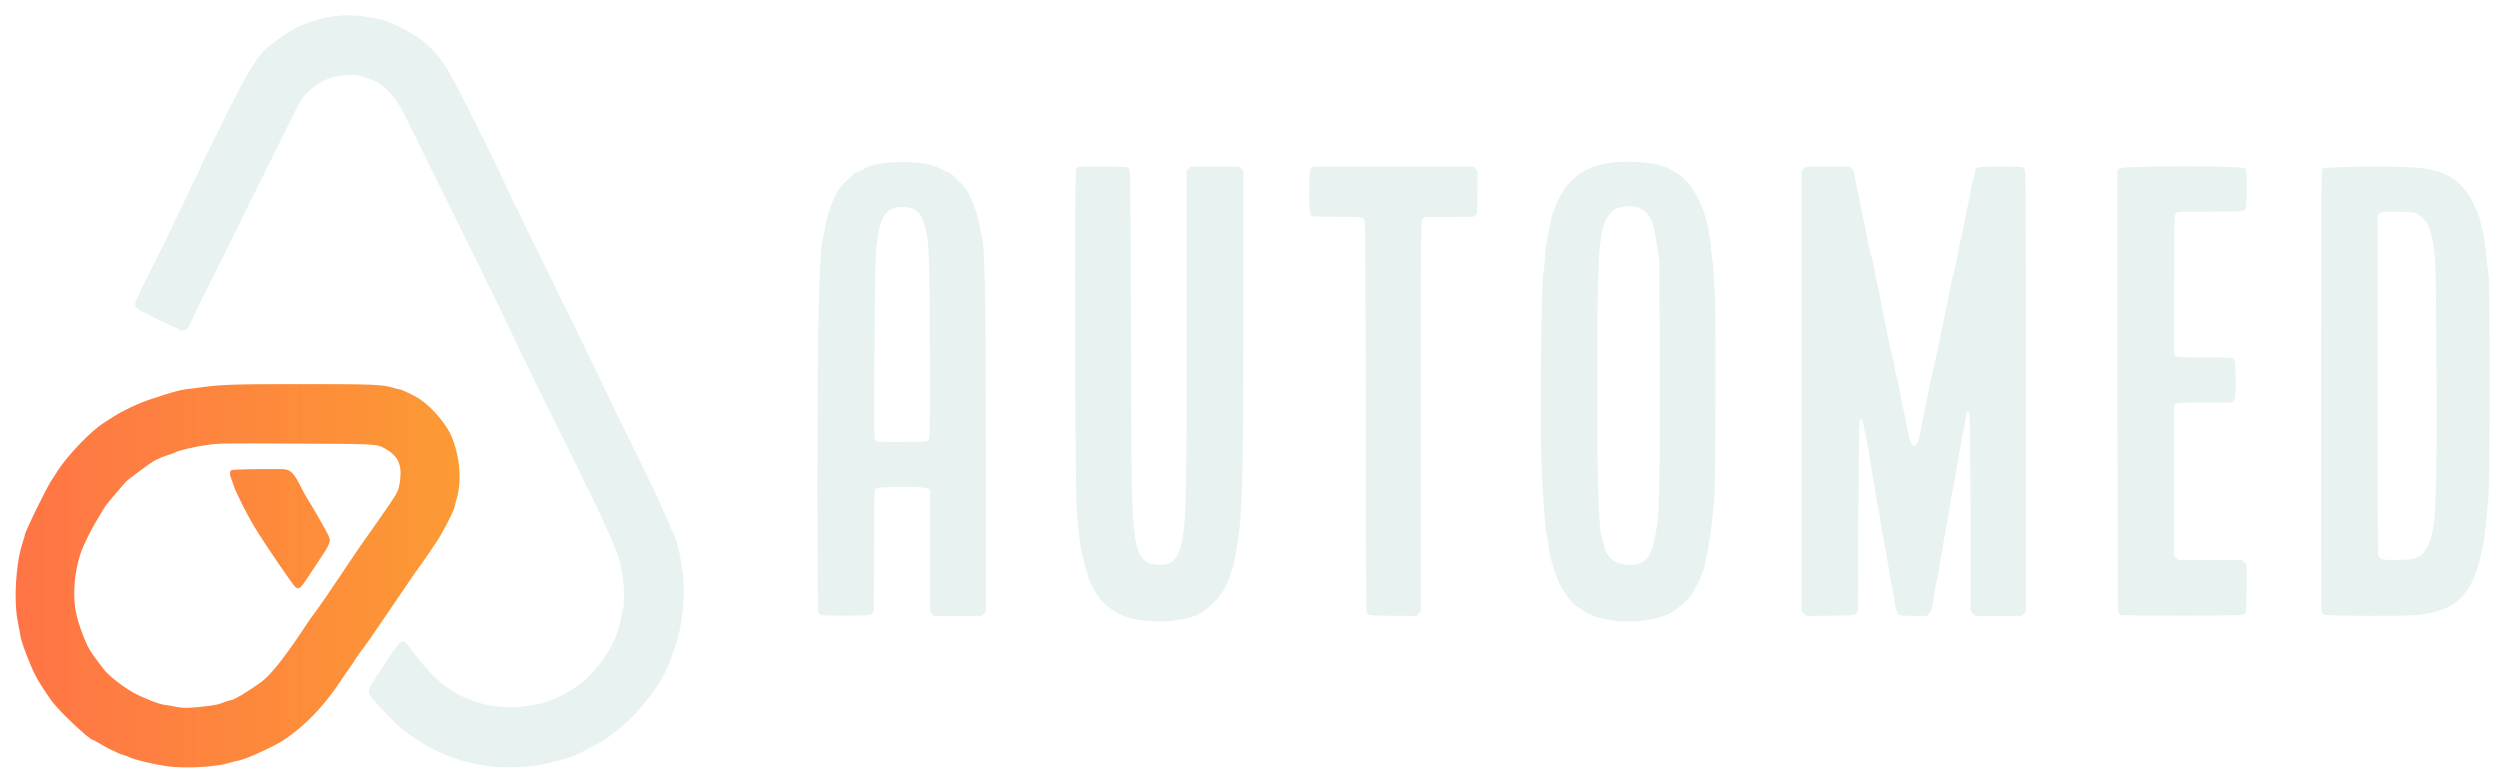
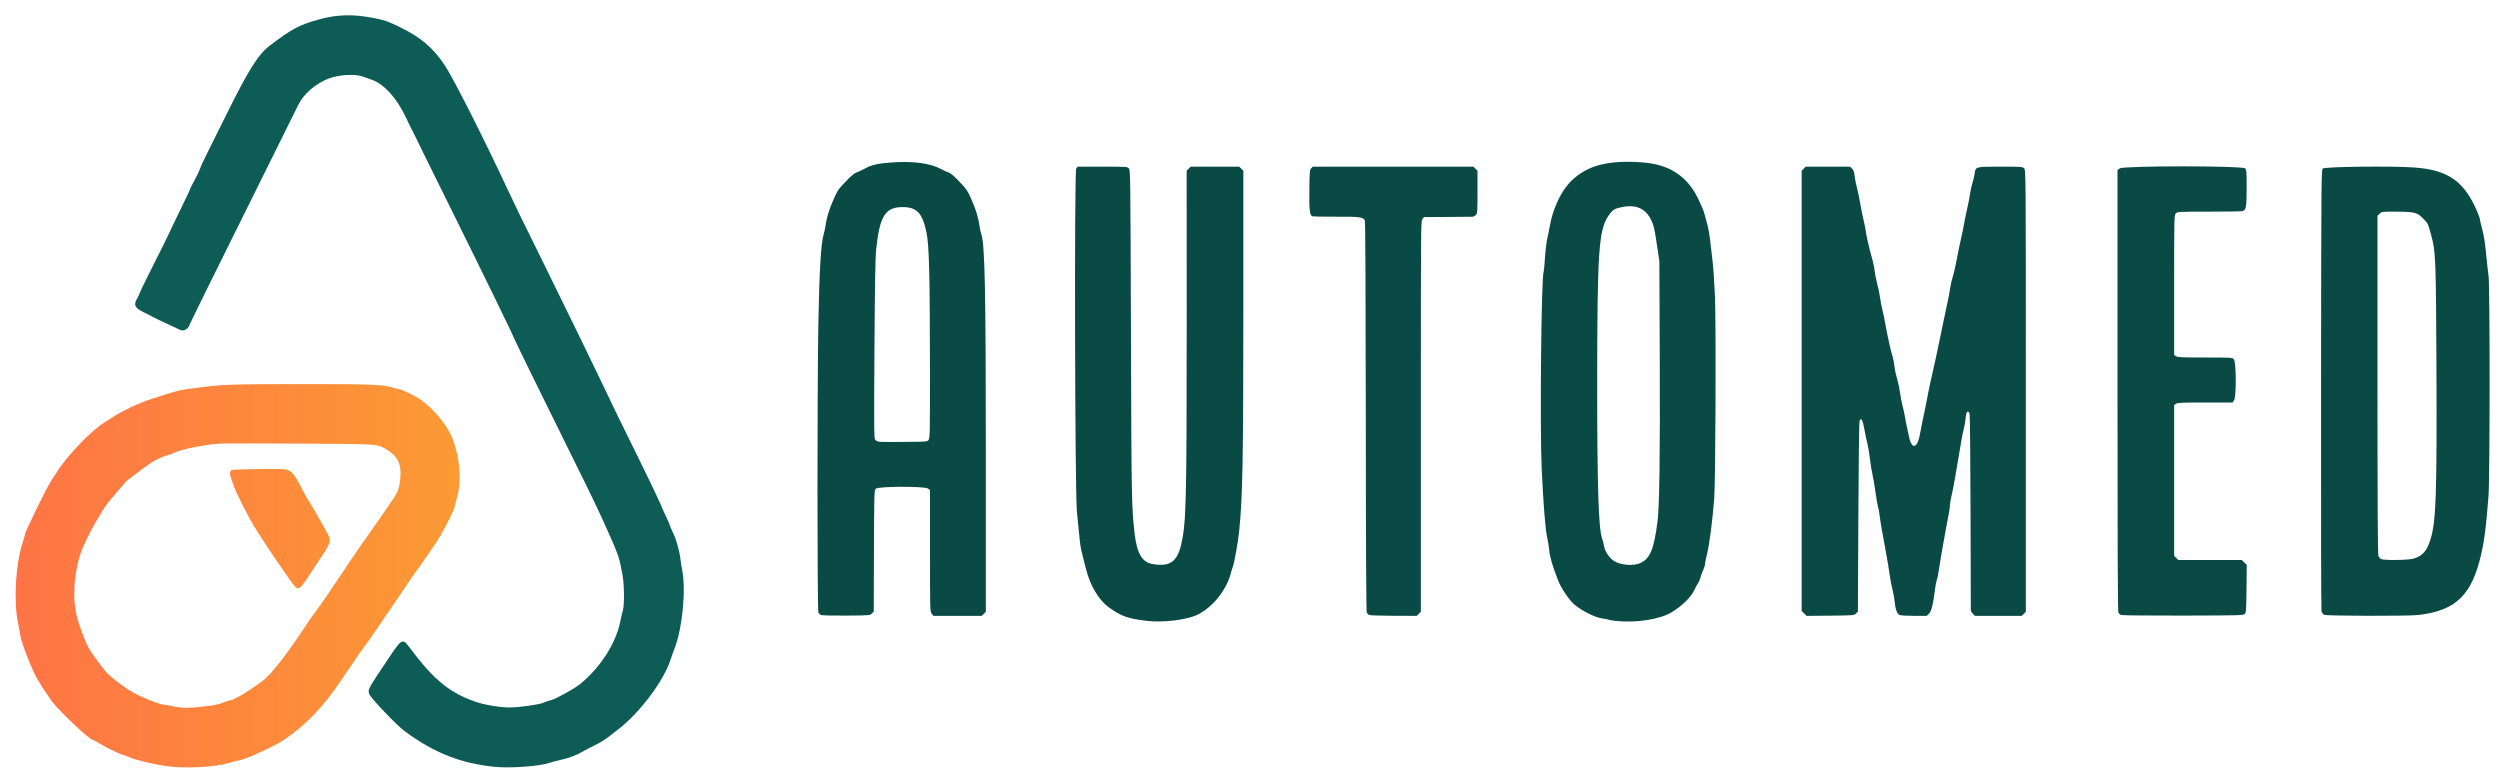
<svg xmlns="http://www.w3.org/2000/svg" viewBox="156 184 500 156" width="500" height="156">
  <defs>
    <linearGradient id="og" gradientUnits="userSpaceOnUse" x1="159" y1="0" x2="292" y2="0">
      <stop offset="0" stop-color="#FF7446" />
      <stop offset="1" stop-color="#FAAD2B" />
    </linearGradient>
  </defs>
-   <path d="M255.08 337.38 C248.21 336.71 242.88 334.61 236.95 330.25 C235.28 329.02 230.11 323.58 229.84 322.77 C229.55 321.88 229.48 321.99 233.93 315.34 C236.31 311.79 236.54 311.67 237.80 313.35 C242.71 319.93 245.81 322.50 251.07 324.34 C252.83 324.96 256.03 325.50 257.92 325.49 C259.79 325.49 263.77 324.93 264.67 324.55 C265.08 324.37 265.78 324.13 266.23 324.02 C267.23 323.77 270.90 321.73 272.06 320.78 C276.11 317.47 279.22 312.60 280.07 308.25 C280.21 307.52 280.45 306.50 280.59 306.00 C280.92 304.85 280.84 300.50 280.46 298.75 C280.32 298.11 280.12 297.13 280.02 296.58 C279.82 295.49 279.17 293.80 277.83 290.83 C277.35 289.78 276.64 288.20 276.25 287.33 C275.33 285.28 272.41 279.28 267.71 269.83 C265.64 265.66 263.29 260.90 262.49 259.25 C261.69 257.60 260.53 255.24 259.93 254.00 C259.32 252.76 258.83 251.70 258.83 251.65 C258.83 251.49 251.74 236.94 247.13 227.67 C244.83 223.04 242.24 217.79 241.36 216.00 C239.07 211.30 238.37 209.90 238.18 209.55 C238.08 209.39 237.66 208.50 237.23 207.59 C235.44 203.73 232.87 200.85 230.43 199.98 C229.87 199.79 229.00 199.48 228.50 199.29 C226.96 198.74 223.74 198.94 221.70 199.72 C219.22 200.66 216.73 202.79 215.72 204.85 C215.43 205.44 211.83 212.70 207.71 221.00 C198.40 239.73 194.12 248.42 193.83 249.15 C193.57 249.82 192.73 250.25 192.13 250.02 C191.92 249.94 190.96 249.49 190.00 249.04 C189.04 248.58 187.99 248.09 187.67 247.94 C187.35 247.80 186.90 247.57 186.67 247.44 C186.44 247.30 185.66 246.90 184.94 246.56 C182.97 245.60 182.66 245.04 183.40 243.76 C183.61 243.39 183.85 242.90 183.92 242.67 C183.98 242.44 184.79 240.75 185.71 238.92 C186.63 237.08 187.97 234.41 188.69 232.97 C189.41 231.53 190.00 230.31 190.00 230.27 C190.00 230.22 190.90 228.34 192.00 226.10 C193.10 223.85 194.00 221.96 194.00 221.88 C194.00 221.81 194.12 221.53 194.27 221.25 C195.21 219.53 195.83 218.26 196.01 217.72 C196.12 217.37 196.57 216.38 197.01 215.50 C197.45 214.63 199.31 210.88 201.15 207.17 C205.70 197.97 207.64 194.88 209.97 193.11 C214.39 189.76 215.85 188.98 219.75 187.90 C223.50 186.86 226.68 186.79 230.97 187.65 C232.97 188.06 233.55 188.26 235.71 189.29 C240.11 191.41 242.59 193.50 245.01 197.14 C246.68 199.66 252.58 211.32 257.58 222.00 C259.19 225.44 259.47 226.02 264.68 236.58 C270.48 248.36 274.01 255.61 276.50 260.83 C278.57 265.20 279.67 267.46 283.92 276.08 C285.91 280.12 287.74 283.94 288.00 284.59 C288.26 285.23 288.81 286.48 289.23 287.36 C289.66 288.23 290.00 289.04 290.00 289.15 C290.00 289.25 290.26 289.86 290.58 290.50 C291.22 291.76 291.90 294.17 292.08 295.75 C292.14 296.30 292.30 297.33 292.44 298.03 C293.22 302.06 292.48 309.65 290.92 313.67 C290.62 314.45 290.28 315.38 290.17 315.75 C288.89 319.97 284.06 326.46 279.69 329.84 C278.92 330.43 277.87 331.24 277.35 331.64 C276.84 332.03 275.78 332.66 275.00 333.03 C274.22 333.40 273.17 333.95 272.66 334.25 C271.45 334.99 269.74 335.63 268.00 336.01 C267.22 336.18 266.25 336.44 265.83 336.59 C264.07 337.23 258.10 337.67 255.08 337.38 Z" fill="#E8F2F0" fill-rule="evenodd" />
+   <path d="M255.08 337.38 C248.21 336.71 242.88 334.61 236.95 330.25 C235.28 329.02 230.11 323.58 229.84 322.77 C229.55 321.88 229.48 321.99 233.93 315.34 C236.31 311.79 236.54 311.67 237.80 313.35 C242.71 319.93 245.81 322.50 251.07 324.34 C252.83 324.96 256.03 325.50 257.92 325.49 C259.79 325.49 263.77 324.93 264.67 324.55 C265.08 324.37 265.78 324.13 266.23 324.02 C267.23 323.77 270.90 321.73 272.06 320.78 C276.11 317.47 279.22 312.60 280.07 308.25 C280.21 307.52 280.45 306.50 280.59 306.00 C280.92 304.85 280.84 300.50 280.46 298.75 C280.32 298.11 280.12 297.13 280.02 296.58 C279.82 295.49 279.17 293.80 277.83 290.83 C277.35 289.78 276.64 288.20 276.25 287.33 C275.33 285.28 272.41 279.28 267.71 269.83 C265.64 265.66 263.29 260.90 262.49 259.25 C261.69 257.60 260.53 255.24 259.93 254.00 C259.32 252.76 258.83 251.70 258.83 251.65 C258.83 251.49 251.74 236.94 247.13 227.67 C244.83 223.04 242.24 217.79 241.36 216.00 C239.07 211.30 238.37 209.90 238.18 209.55 C238.08 209.39 237.66 208.50 237.23 207.59 C235.44 203.73 232.87 200.85 230.43 199.98 C229.87 199.79 229.00 199.48 228.50 199.29 C226.96 198.74 223.74 198.94 221.70 199.72 C219.22 200.66 216.73 202.79 215.72 204.85 C215.43 205.44 211.83 212.70 207.71 221.00 C198.40 239.73 194.12 248.42 193.83 249.15 C193.57 249.82 192.73 250.25 192.13 250.02 C191.92 249.94 190.96 249.49 190.00 249.04 C189.04 248.58 187.99 248.09 187.67 247.94 C187.35 247.80 186.90 247.57 186.67 247.44 C186.44 247.30 185.66 246.90 184.94 246.56 C182.97 245.60 182.66 245.04 183.40 243.76 C183.61 243.39 183.85 242.90 183.92 242.67 C183.98 242.44 184.79 240.75 185.71 238.92 C186.63 237.08 187.97 234.41 188.69 232.97 C189.41 231.53 190.00 230.31 190.00 230.27 C190.00 230.22 190.90 228.34 192.00 226.10 C193.10 223.85 194.00 221.96 194.00 221.88 C194.00 221.81 194.12 221.53 194.27 221.25 C195.21 219.53 195.83 218.26 196.01 217.72 C196.12 217.37 196.57 216.38 197.01 215.50 C197.45 214.63 199.31 210.88 201.15 207.17 C205.70 197.97 207.64 194.88 209.97 193.11 C214.39 189.76 215.85 188.98 219.75 187.90 C223.50 186.86 226.68 186.79 230.97 187.65 C232.97 188.06 233.55 188.26 235.71 189.29 C240.11 191.41 242.59 193.50 245.01 197.14 C246.68 199.66 252.58 211.32 257.58 222.00 C259.19 225.44 259.47 226.02 264.68 236.58 C270.48 248.36 274.01 255.61 276.50 260.83 C278.57 265.20 279.67 267.46 283.92 276.08 C285.91 280.12 287.74 283.94 288.00 284.59 C288.26 285.23 288.81 286.48 289.23 287.36 C289.66 288.23 290.00 289.04 290.00 289.15 C290.00 289.25 290.26 289.86 290.58 290.50 C291.22 291.76 291.90 294.17 292.08 295.75 C292.14 296.30 292.30 297.33 292.44 298.03 C293.22 302.06 292.48 309.65 290.92 313.67 C290.62 314.45 290.28 315.38 290.17 315.75 C288.89 319.97 284.06 326.46 279.69 329.84 C278.92 330.43 277.87 331.24 277.35 331.64 C276.84 332.03 275.78 332.66 275.00 333.03 C274.22 333.40 273.17 333.95 272.66 334.25 C271.45 334.99 269.74 335.63 268.00 336.01 C267.22 336.18 266.25 336.44 265.83 336.59 C264.07 337.23 258.10 337.67 255.08 337.38 Z" fill="#0D5C56" fill-rule="evenodd" />
  <path d="M189.33 337.24 C186.79 336.88 182.82 335.93 181.90 335.45 C181.64 335.31 181.08 335.11 180.67 335.00 C180.25 334.90 179.69 334.68 179.42 334.52 C179.14 334.36 178.62 334.11 178.25 333.97 C177.88 333.82 176.95 333.32 176.18 332.85 C175.41 332.38 174.71 332.00 174.63 332.00 C173.91 332.00 167.59 326.02 166.22 324.05 C163.87 320.66 163.04 319.24 162.15 317.08 C160.94 314.13 160.19 312.00 160.08 311.20 C160.02 310.77 159.79 309.46 159.55 308.29 C158.71 304.02 159.15 296.71 160.51 292.58 C160.78 291.76 161.00 291.00 161.00 290.89 C161.00 290.35 165.21 281.73 166.30 280.06 C166.65 279.52 167.22 278.64 167.57 278.10 C169.56 275.01 174.31 270.09 176.75 268.58 C177.03 268.42 177.85 267.88 178.59 267.40 C180.43 266.19 183.68 264.65 186.08 263.86 C190.49 262.40 191.81 262.03 193.25 261.85 C194.07 261.75 195.28 261.59 195.92 261.50 C200.37 260.89 202.54 260.82 217.00 260.82 C229.97 260.81 232.62 260.92 234.47 261.50 C235.05 261.68 235.64 261.83 235.78 261.83 C236.22 261.83 238.87 263.10 239.96 263.82 C242.43 265.46 245.36 268.93 246.35 271.36 C248.01 275.49 248.39 280.22 247.34 283.73 C247.17 284.29 246.99 285.01 246.93 285.33 C246.75 286.30 244.29 291.02 243.06 292.75 C242.61 293.39 241.82 294.55 241.30 295.33 C240.79 296.11 240.04 297.17 239.64 297.69 C239.24 298.21 238.63 299.08 238.29 299.61 C237.94 300.15 236.80 301.82 235.76 303.33 C234.71 304.85 232.83 307.60 231.59 309.45 C230.34 311.31 228.94 313.29 228.48 313.87 C228.01 314.45 227.41 315.29 227.14 315.75 C226.87 316.21 226.34 317.00 225.97 317.50 C225.60 318.00 224.81 319.17 224.21 320.08 C220.85 325.19 216.92 329.27 212.67 332.06 C210.76 333.31 205.08 335.89 203.83 336.08 C203.42 336.14 202.52 336.37 201.83 336.58 C199.19 337.42 192.96 337.75 189.33 337.24 Z M197.42 325.22 C198.91 325.04 199.87 324.84 200.50 324.56 C201.00 324.33 201.74 324.10 202.14 324.05 C202.88 323.95 205.95 322.10 208.33 320.33 C210.31 318.85 213.28 315.04 217.75 308.22 C218.03 307.80 218.60 307.00 219.03 306.44 C219.86 305.35 222.59 301.39 223.83 299.49 C225.42 297.06 228.60 292.39 229.79 290.77 C230.27 290.12 231.08 288.96 231.59 288.21 C232.10 287.45 233.09 286.03 233.78 285.04 C235.55 282.52 235.77 282.01 236.02 280.02 C236.41 276.89 235.58 275.15 233.00 273.71 C231.35 272.79 231.47 272.79 215.05 272.72 C200.22 272.65 199.80 272.65 197.39 273.00 C194.62 273.40 191.92 274.03 191.02 274.49 C190.69 274.66 190.08 274.88 189.67 274.99 C189.00 275.16 187.69 275.71 186.75 276.21 C186.11 276.55 181.41 280.04 181.12 280.39 C180.57 281.05 178.76 283.18 177.92 284.15 C177.46 284.68 176.82 285.58 176.50 286.15 C176.18 286.71 175.52 287.83 175.03 288.62 C174.27 289.85 172.83 292.78 172.31 294.14 C171.56 296.11 170.96 299.20 170.88 301.51 C170.74 305.11 171.12 307.16 172.62 311.08 C173.57 313.57 174.05 314.35 176.81 317.92 C177.94 319.38 181.47 322.03 183.58 323.00 C186.19 324.19 187.80 324.80 188.67 324.92 C189.17 324.98 190.26 325.17 191.08 325.34 C192.74 325.67 193.85 325.65 197.42 325.22 Z M215.13 301.46 C214.57 301.03 208.97 292.81 206.76 289.17 C205.53 287.15 203.11 282.33 202.78 281.24 C202.64 280.79 202.41 280.14 202.27 279.80 C201.91 278.97 201.92 278.22 202.29 278.02 C202.55 277.88 208.36 277.76 212.28 277.82 C214.16 277.84 214.71 278.40 216.59 282.17 C216.84 282.67 217.31 283.50 217.64 284.00 C217.96 284.50 218.50 285.40 218.84 286.00 C219.17 286.60 219.74 287.57 220.09 288.17 C220.44 288.76 221.02 289.81 221.38 290.50 C222.35 292.37 222.40 292.21 219.17 297.05 C218.49 298.08 217.57 299.46 217.13 300.12 C216.14 301.61 215.70 301.90 215.13 301.46 Z" fill="url(#og)" fill-rule="evenodd" />
-   <path d="M385.25 281.66 C381.50 281.19 380.34 280.78 377.88 279.05 C375.75 277.56 373.99 274.60 373.14 271.08 C372.96 270.35 372.67 269.19 372.49 268.50 C372.11 267.00 372.05 266.62 371.82 264.25 C371.72 263.24 371.53 261.25 371.38 259.83 C370.98 255.83 370.85 191.83 371.24 191.24 L371.51 190.83 L376.48 190.83 C381.32 190.83 381.46 190.84 381.77 191.18 C382.08 191.53 382.09 192.39 382.19 224.39 C382.29 257.07 382.32 258.85 382.90 264.03 C383.36 268.15 384.39 269.95 386.51 270.31 C389.92 270.90 391.43 269.88 392.23 266.43 C393.24 262.12 393.34 258.04 393.34 221.95 L393.33 191.65 L393.74 191.24 L394.15 190.83 L399.00 190.83 L403.85 190.83 L404.26 191.24 L404.67 191.65 L404.67 219.53 C404.66 249.57 404.53 256.82 403.84 263.67 C403.62 265.81 402.90 269.93 402.60 270.75 C402.46 271.12 402.27 271.73 402.17 272.12 C401.33 275.38 398.80 278.64 395.83 280.28 C393.74 281.44 388.70 282.10 385.25 281.66 Z M479.06 281.67 C478.40 281.60 477.79 281.49 477.70 281.44 C477.61 281.38 477.00 281.26 476.34 281.17 C474.95 280.97 472.23 279.59 470.83 278.37 C469.85 277.51 468.23 275.14 467.69 273.75 C466.49 270.68 465.96 268.89 465.84 267.52 C465.77 266.73 465.59 265.63 465.45 265.08 C465.09 263.71 464.65 258.16 464.33 251.08 C463.96 242.68 464.26 212.62 464.73 211.87 C464.78 211.78 464.90 210.54 464.99 209.10 C465.08 207.67 465.28 206.00 465.42 205.38 C465.57 204.76 465.83 203.44 466.01 202.46 C466.64 199.01 468.35 195.50 470.32 193.62 C473.54 190.54 477.66 189.48 484.50 189.98 C489.89 190.38 493.45 192.71 495.67 197.32 C496.23 198.46 496.76 199.74 496.86 200.16 C496.96 200.57 497.21 201.52 497.43 202.25 C497.64 202.98 497.89 204.33 497.99 205.25 C498.09 206.17 498.32 208.12 498.50 209.58 C498.68 211.05 498.90 214.35 499.00 216.92 C499.23 223.18 499.11 253.70 498.84 257.25 C498.53 261.35 497.88 266.40 497.42 268.25 C497.19 269.17 497.00 270.10 497.00 270.33 C497.00 270.56 496.82 271.13 496.60 271.60 C496.38 272.07 496.15 272.71 496.09 273.02 C496.02 273.33 495.79 273.87 495.56 274.21 C495.34 274.56 495.09 275.01 495.01 275.21 C494.41 276.74 492.54 278.62 490.29 279.97 C487.91 281.40 483.09 282.13 479.06 281.67 Z M320.22 280.50 C320.02 280.42 319.78 280.20 319.68 280.02 C319.44 279.59 319.44 234.90 319.67 222.36 C319.87 211.55 320.19 206.09 320.74 204.33 C320.87 203.92 321.02 203.21 321.08 202.75 C321.29 201.15 321.85 199.29 322.72 197.37 C323.51 195.58 323.71 195.30 325.14 193.81 C326.21 192.68 326.88 192.12 327.30 191.99 C327.64 191.88 328.29 191.58 328.75 191.33 C330.20 190.51 331.43 190.21 334.04 190.01 C338.52 189.66 342.10 190.13 344.25 191.33 C344.71 191.58 345.36 191.88 345.70 191.99 C346.12 192.12 346.79 192.68 347.86 193.81 C349.29 195.30 349.49 195.58 350.28 197.37 C351.17 199.34 351.72 201.18 351.93 202.83 C352.00 203.34 352.15 204.03 352.27 204.37 C352.98 206.42 353.17 215.79 353.17 250.04 L353.17 279.85 L352.76 280.26 L352.35 280.67 L347.52 280.67 L342.69 280.67 L342.35 280.23 C342.00 279.79 342.00 279.68 342.00 267.66 L342.00 255.52 L341.60 255.21 C340.98 254.73 331.72 254.75 331.19 255.23 C330.84 255.54 330.84 255.62 330.79 267.69 L330.75 279.82 L330.37 280.20 C330.00 280.58 329.94 280.58 325.29 280.62 C322.70 280.64 320.42 280.59 320.22 280.50 Z M429.89 280.50 C429.69 280.42 429.45 280.21 429.35 280.04 C429.24 279.83 429.17 266.76 429.16 240.91 C429.14 216.08 429.07 201.94 428.97 201.64 C428.71 200.91 428.02 200.82 423.12 200.84 C420.72 200.85 418.62 200.81 418.46 200.75 C417.94 200.54 417.82 199.49 417.87 195.44 C417.91 191.87 417.94 191.50 418.23 191.18 L418.55 190.83 L434.62 190.83 L450.68 190.83 L451.09 191.24 L451.50 191.65 L451.50 195.91 C451.50 199.94 451.48 200.18 451.17 200.50 C450.98 200.68 450.70 200.84 450.54 200.85 C450.38 200.85 448.12 200.87 445.52 200.89 L440.80 200.92 L440.48 201.31 C440.17 201.69 440.17 202.68 440.17 240.78 L440.17 279.85 L439.76 280.26 L439.35 280.67 L434.80 280.66 C432.30 280.65 430.09 280.58 429.89 280.50 Z M516.83 280.19 L516.33 279.69 L516.33 235.67 L516.33 191.65 L516.74 191.24 L517.15 190.83 L521.58 190.83 L526.02 190.83 L526.41 191.23 C526.70 191.52 526.83 191.88 526.91 192.60 C526.96 193.14 527.17 194.18 527.36 194.92 C527.56 195.65 527.85 197.04 528.01 198.00 C528.17 198.96 528.49 200.57 528.73 201.58 C528.97 202.59 529.16 203.57 529.16 203.75 C529.16 204.21 529.95 207.62 530.44 209.28 C530.66 210.03 530.88 211.11 530.93 211.69 C530.99 212.27 531.21 213.39 531.42 214.17 C531.64 214.95 531.90 216.22 532.01 217.00 C532.11 217.78 532.33 218.94 532.50 219.58 C532.67 220.22 532.89 221.28 533.00 221.92 C533.11 222.56 533.30 223.57 533.42 224.17 C533.55 224.76 533.78 225.81 533.92 226.50 C534.07 227.19 534.33 228.20 534.50 228.75 C534.67 229.30 534.85 230.23 534.90 230.81 C534.95 231.39 535.18 232.47 535.41 233.22 C535.63 233.97 535.90 235.22 536.00 236.00 C536.10 236.78 536.32 237.94 536.49 238.58 C536.66 239.22 536.89 240.28 537.00 240.92 C537.11 241.56 537.27 242.42 537.37 242.83 C537.46 243.25 537.65 244.16 537.81 244.87 C538.40 247.64 539.57 247.15 540.07 243.92 C540.13 243.55 540.28 242.76 540.41 242.17 C540.67 241.01 541.36 237.59 541.77 235.42 C541.91 234.68 542.17 233.48 542.35 232.75 C542.53 232.02 542.86 230.55 543.08 229.50 C543.30 228.45 543.59 227.06 543.73 226.42 C544.20 224.25 544.65 222.09 544.84 221.08 C544.94 220.53 545.21 219.30 545.43 218.33 C545.65 217.37 545.91 215.98 546.01 215.25 C546.11 214.52 546.34 213.50 546.51 213.00 C546.68 212.50 546.97 211.30 547.16 210.33 C547.75 207.30 548.03 205.95 548.33 204.67 C548.49 203.98 548.72 202.85 548.83 202.17 C548.95 201.48 549.22 200.17 549.43 199.25 C549.65 198.33 549.90 197.02 550.00 196.33 C550.09 195.65 550.32 194.63 550.49 194.08 C550.66 193.53 550.86 192.72 550.92 192.28 C551.11 190.81 551.03 190.83 556.08 190.83 C560.28 190.83 560.52 190.85 560.83 191.17 C561.16 191.50 561.17 191.72 561.17 235.67 L561.17 279.85 L560.76 280.26 L560.35 280.67 L555.67 280.67 L550.98 280.67 L550.58 280.26 C550.35 280.03 550.17 279.68 550.16 279.47 C550.16 279.26 550.14 270.42 550.11 259.83 C550.08 249.25 549.99 240.41 549.92 240.21 C549.85 240.00 549.69 239.83 549.57 239.83 C549.32 239.83 549.24 240.11 549.08 241.50 C549.03 242.00 548.88 242.79 548.76 243.25 C548.63 243.71 548.42 244.76 548.28 245.58 C548.14 246.41 547.87 247.98 547.69 249.08 C547.50 250.18 547.19 252.02 546.99 253.17 C546.80 254.31 546.50 255.85 546.32 256.59 C546.14 257.33 546.00 258.16 546.00 258.45 C546.00 258.73 545.89 259.55 545.75 260.27 C545.61 260.99 545.39 262.18 545.25 262.92 C545.12 263.65 544.87 265.07 544.68 266.08 C544.37 267.76 544.04 269.76 543.66 272.18 C543.58 272.69 543.44 273.31 543.35 273.55 C543.25 273.79 543.10 274.58 543.01 275.30 C542.63 278.37 542.30 279.73 541.82 280.21 L541.36 280.67 L538.86 280.67 C537.48 280.67 536.17 280.60 535.95 280.51 C535.43 280.31 535.05 279.32 534.92 277.75 C534.86 277.11 534.67 276.06 534.50 275.42 C534.32 274.77 534.06 273.39 533.91 272.33 C533.77 271.28 533.51 269.67 533.33 268.75 C532.58 264.78 532.02 261.51 531.92 260.59 C531.87 260.04 531.72 259.22 531.58 258.76 C531.45 258.29 531.23 256.98 531.08 255.83 C530.93 254.69 530.67 253.15 530.50 252.42 C530.32 251.68 530.10 250.30 530.00 249.33 C529.90 248.37 529.67 247.02 529.50 246.33 C529.33 245.65 529.07 244.45 528.94 243.67 C528.56 241.48 528.22 240.84 527.90 241.71 C527.82 241.91 527.72 250.58 527.67 260.95 L527.58 279.82 L527.20 280.20 C526.83 280.58 526.76 280.58 522.07 280.63 L517.32 280.68 L516.83 280.19 Z M580.22 280.50 C580.02 280.42 579.78 280.20 579.68 280.02 C579.55 279.79 579.50 266.48 579.50 235.61 L579.50 191.52 L579.94 191.18 C580.62 190.64 604.47 190.63 605.00 191.17 C605.31 191.48 605.33 191.72 605.33 195.09 C605.33 198.97 605.23 199.52 604.47 199.73 C604.26 199.78 601.25 199.83 597.79 199.83 C591.72 199.83 591.49 199.85 591.17 200.17 C590.84 200.49 590.83 200.72 590.83 214.49 L590.83 228.48 L591.20 228.74 C591.52 228.96 592.36 229.00 597.01 229.00 C602.33 229.00 602.46 229.01 602.77 229.35 C603.26 229.90 603.29 236.97 602.80 237.59 L602.48 238.00 L597.02 238.00 C592.36 238.00 591.52 238.04 591.20 238.26 L590.83 238.52 L590.83 253.60 L590.83 268.68 L591.24 269.09 L591.65 269.50 L598.01 269.50 L604.36 269.50 L604.85 269.99 L605.35 270.49 L605.30 275.24 C605.25 279.54 605.22 280.02 604.95 280.29 C604.67 280.57 603.92 280.59 592.62 280.62 C585.88 280.63 580.42 280.58 580.22 280.50 Z M620.84 280.46 C620.61 280.34 620.38 280.02 620.30 279.72 C620.23 279.43 620.18 259.47 620.21 235.35 C620.25 193.53 620.26 191.50 620.55 191.21 C620.93 190.83 634.48 190.67 638.92 191.00 C645.68 191.50 648.90 193.79 651.50 199.94 C651.77 200.60 652.00 201.28 652.00 201.44 C652.00 201.61 652.18 202.39 652.40 203.17 C652.81 204.65 653.03 206.13 653.33 209.33 C653.43 210.39 653.60 211.89 653.71 212.67 C654.00 214.78 653.99 253.13 653.70 256.75 C653.20 263.00 652.92 265.32 652.30 268.08 C650.44 276.47 647.25 279.61 639.67 280.50 C637.63 280.74 621.33 280.70 620.84 280.46 Z M484.10 270.10 C486.02 269.21 486.78 267.36 487.50 261.83 C487.89 258.80 488.03 248.56 487.95 229.25 L487.87 209.75 L487.35 206.25 C486.90 203.24 486.75 202.58 486.26 201.56 C485.16 199.23 483.27 198.36 480.47 198.90 C478.90 199.20 478.55 199.42 477.71 200.63 C475.74 203.46 475.45 207.80 475.44 234.17 C475.44 254.62 475.70 263.15 476.41 265.15 C476.54 265.52 476.73 266.25 476.82 266.76 C477.02 267.85 477.90 269.14 478.82 269.71 C480.18 270.55 482.72 270.74 484.10 270.10 Z M638.68 269.23 C640.52 268.69 641.37 267.73 642.10 265.37 C643.21 261.80 643.39 256.53 643.29 231.08 C643.19 209.26 643.14 207.81 642.25 204.58 C641.58 202.11 641.59 202.15 640.46 201.04 C639.36 199.96 638.80 199.84 634.95 199.83 C632.38 199.83 632.31 199.84 631.91 200.24 L631.50 200.65 L631.50 234.48 C631.50 258.99 631.55 268.43 631.69 268.73 C631.79 268.95 632.03 269.21 632.23 269.31 C632.83 269.60 637.63 269.54 638.68 269.23 Z M341.71 245.49 C341.98 245.15 342.00 244.25 341.99 231.19 C341.97 212.07 341.83 206.54 341.28 203.92 C340.47 200.08 339.36 198.92 336.50 198.92 C333.06 198.92 331.93 200.72 331.24 207.33 C331.06 209.04 330.98 213.86 330.89 227.42 C330.79 244.77 330.80 245.26 331.10 245.52 C331.55 245.92 331.59 245.92 336.74 245.88 C341.32 245.85 341.42 245.85 341.71 245.49 Z" transform="translate(0 26.50)" fill="#E8F2F0" fill-rule="evenodd" />
+   <path d="M385.25 281.66 C381.50 281.19 380.34 280.78 377.88 279.05 C375.75 277.56 373.99 274.60 373.14 271.08 C372.96 270.35 372.67 269.19 372.49 268.50 C372.11 267.00 372.05 266.62 371.82 264.25 C371.72 263.24 371.53 261.25 371.38 259.83 C370.98 255.83 370.85 191.83 371.24 191.24 L371.51 190.83 L376.48 190.83 C381.32 190.83 381.46 190.84 381.77 191.18 C382.08 191.53 382.09 192.39 382.19 224.39 C382.29 257.07 382.32 258.85 382.90 264.03 C383.36 268.15 384.39 269.95 386.51 270.31 C389.92 270.90 391.43 269.88 392.23 266.43 C393.24 262.12 393.34 258.04 393.34 221.95 L393.33 191.65 L393.74 191.24 L394.15 190.83 L399.00 190.83 L403.85 190.83 L404.26 191.24 L404.67 191.65 L404.67 219.53 C404.66 249.57 404.53 256.82 403.84 263.67 C403.62 265.81 402.90 269.93 402.60 270.75 C402.46 271.12 402.27 271.73 402.17 272.12 C401.33 275.38 398.80 278.64 395.83 280.28 C393.74 281.44 388.70 282.10 385.25 281.66 Z M479.06 281.67 C478.40 281.60 477.79 281.49 477.70 281.44 C477.61 281.38 477.00 281.26 476.34 281.17 C474.95 280.97 472.23 279.59 470.83 278.37 C469.85 277.51 468.23 275.14 467.69 273.75 C466.49 270.68 465.96 268.89 465.84 267.52 C465.77 266.73 465.59 265.63 465.45 265.08 C465.09 263.71 464.65 258.16 464.33 251.08 C463.96 242.68 464.26 212.62 464.73 211.87 C464.78 211.78 464.90 210.54 464.99 209.10 C465.08 207.67 465.28 206.00 465.42 205.38 C465.57 204.76 465.83 203.44 466.01 202.46 C466.64 199.01 468.35 195.50 470.32 193.62 C473.54 190.54 477.66 189.48 484.50 189.98 C489.89 190.38 493.45 192.71 495.67 197.32 C496.23 198.46 496.76 199.74 496.86 200.16 C496.96 200.57 497.21 201.52 497.43 202.25 C497.64 202.98 497.89 204.33 497.99 205.25 C498.09 206.17 498.32 208.12 498.50 209.58 C498.68 211.05 498.90 214.35 499.00 216.92 C499.23 223.18 499.11 253.70 498.84 257.25 C498.53 261.35 497.88 266.40 497.42 268.25 C497.19 269.17 497.00 270.10 497.00 270.33 C497.00 270.56 496.82 271.13 496.60 271.60 C496.38 272.07 496.15 272.71 496.09 273.02 C496.02 273.33 495.79 273.87 495.56 274.21 C495.34 274.56 495.09 275.01 495.01 275.21 C494.41 276.74 492.54 278.62 490.29 279.97 C487.91 281.40 483.09 282.13 479.06 281.67 Z M320.22 280.50 C320.02 280.42 319.78 280.20 319.68 280.02 C319.44 279.59 319.44 234.90 319.67 222.36 C319.87 211.55 320.19 206.09 320.74 204.33 C320.87 203.92 321.02 203.21 321.08 202.75 C321.29 201.15 321.85 199.29 322.72 197.37 C323.51 195.58 323.71 195.30 325.14 193.81 C326.21 192.68 326.88 192.12 327.30 191.99 C327.64 191.88 328.29 191.58 328.75 191.33 C330.20 190.51 331.43 190.21 334.04 190.01 C338.52 189.66 342.10 190.13 344.25 191.33 C344.71 191.58 345.36 191.88 345.70 191.99 C346.12 192.12 346.79 192.68 347.86 193.81 C349.29 195.30 349.49 195.58 350.28 197.37 C351.17 199.34 351.72 201.18 351.93 202.83 C352.00 203.34 352.15 204.03 352.27 204.37 C352.98 206.42 353.17 215.79 353.17 250.04 L353.17 279.85 L352.76 280.26 L352.35 280.67 L347.52 280.67 L342.69 280.67 L342.35 280.23 C342.00 279.79 342.00 279.68 342.00 267.66 L342.00 255.52 L341.60 255.21 C340.98 254.73 331.72 254.75 331.19 255.23 C330.84 255.54 330.84 255.62 330.79 267.69 L330.75 279.82 L330.37 280.20 C330.00 280.58 329.94 280.58 325.29 280.62 C322.70 280.64 320.42 280.59 320.22 280.50 Z M429.89 280.50 C429.69 280.42 429.45 280.21 429.35 280.04 C429.24 279.83 429.17 266.76 429.16 240.91 C429.14 216.08 429.07 201.94 428.97 201.64 C428.71 200.91 428.02 200.82 423.12 200.84 C420.72 200.85 418.62 200.81 418.46 200.75 C417.94 200.54 417.82 199.49 417.87 195.44 C417.91 191.87 417.94 191.50 418.23 191.18 L418.55 190.83 L434.62 190.83 L450.68 190.83 L451.09 191.24 L451.50 191.65 L451.50 195.91 C451.50 199.94 451.48 200.18 451.17 200.50 C450.98 200.68 450.70 200.84 450.54 200.85 C450.38 200.85 448.12 200.87 445.52 200.89 L440.80 200.92 L440.48 201.31 C440.17 201.69 440.17 202.68 440.17 240.78 L440.17 279.85 L439.76 280.26 L439.35 280.67 L434.80 280.66 C432.30 280.65 430.09 280.58 429.89 280.50 Z M516.83 280.19 L516.33 279.69 L516.33 235.67 L516.33 191.65 L516.74 191.24 L517.15 190.83 L521.58 190.83 L526.02 190.83 L526.41 191.23 C526.70 191.52 526.83 191.88 526.91 192.60 C526.96 193.14 527.17 194.18 527.36 194.92 C527.56 195.65 527.85 197.04 528.01 198.00 C528.17 198.96 528.49 200.57 528.73 201.58 C528.97 202.59 529.16 203.57 529.16 203.75 C529.16 204.21 529.95 207.62 530.44 209.28 C530.66 210.03 530.88 211.11 530.93 211.69 C530.99 212.27 531.21 213.39 531.42 214.17 C531.64 214.95 531.90 216.22 532.01 217.00 C532.11 217.78 532.33 218.94 532.50 219.58 C532.67 220.22 532.89 221.28 533.00 221.92 C533.11 222.56 533.30 223.57 533.42 224.17 C533.55 224.76 533.78 225.81 533.92 226.50 C534.07 227.19 534.33 228.20 534.50 228.75 C534.67 229.30 534.85 230.23 534.90 230.81 C534.95 231.39 535.18 232.47 535.41 233.22 C535.63 233.97 535.90 235.22 536.00 236.00 C536.10 236.78 536.32 237.94 536.49 238.58 C536.66 239.22 536.89 240.28 537.00 240.92 C537.11 241.56 537.27 242.42 537.37 242.83 C537.46 243.25 537.65 244.16 537.81 244.87 C538.40 247.64 539.57 247.15 540.07 243.92 C540.13 243.55 540.28 242.76 540.41 242.17 C540.67 241.01 541.36 237.59 541.77 235.42 C541.91 234.68 542.17 233.48 542.35 232.75 C542.53 232.02 542.86 230.55 543.08 229.50 C543.30 228.45 543.59 227.06 543.73 226.42 C544.20 224.25 544.65 222.09 544.84 221.08 C544.94 220.53 545.21 219.30 545.43 218.33 C545.65 217.37 545.91 215.98 546.01 215.25 C546.11 214.52 546.34 213.50 546.51 213.00 C546.68 212.50 546.97 211.30 547.16 210.33 C547.75 207.30 548.03 205.95 548.33 204.67 C548.49 203.98 548.72 202.85 548.83 202.17 C548.95 201.48 549.22 200.17 549.43 199.25 C549.65 198.33 549.90 197.02 550.00 196.33 C550.09 195.65 550.32 194.63 550.49 194.08 C550.66 193.53 550.86 192.72 550.92 192.28 C551.11 190.81 551.03 190.83 556.08 190.83 C560.28 190.83 560.52 190.85 560.83 191.17 C561.16 191.50 561.17 191.72 561.17 235.67 L561.17 279.85 L560.76 280.26 L560.35 280.67 L555.67 280.67 L550.98 280.67 L550.58 280.26 C550.35 280.03 550.17 279.68 550.16 279.47 C550.16 279.26 550.14 270.42 550.11 259.83 C550.08 249.25 549.99 240.41 549.92 240.21 C549.85 240.00 549.69 239.83 549.57 239.83 C549.32 239.83 549.24 240.11 549.08 241.50 C549.03 242.00 548.88 242.79 548.76 243.25 C548.63 243.71 548.42 244.76 548.28 245.58 C548.14 246.41 547.87 247.98 547.69 249.08 C547.50 250.18 547.19 252.02 546.99 253.17 C546.80 254.31 546.50 255.85 546.32 256.59 C546.14 257.33 546.00 258.16 546.00 258.45 C546.00 258.73 545.89 259.55 545.75 260.27 C545.61 260.99 545.39 262.18 545.25 262.92 C545.12 263.65 544.87 265.07 544.68 266.08 C544.37 267.76 544.04 269.76 543.66 272.18 C543.58 272.69 543.44 273.31 543.35 273.55 C543.25 273.79 543.10 274.58 543.01 275.30 C542.63 278.37 542.30 279.73 541.82 280.21 L541.36 280.67 L538.86 280.67 C537.48 280.67 536.17 280.60 535.95 280.51 C535.43 280.31 535.05 279.32 534.92 277.75 C534.86 277.11 534.67 276.06 534.50 275.42 C534.32 274.77 534.06 273.39 533.91 272.33 C533.77 271.28 533.51 269.67 533.33 268.75 C532.58 264.78 532.02 261.51 531.92 260.59 C531.87 260.04 531.72 259.22 531.58 258.76 C531.45 258.29 531.23 256.98 531.08 255.83 C530.93 254.69 530.67 253.15 530.50 252.42 C530.32 251.68 530.10 250.30 530.00 249.33 C529.90 248.37 529.67 247.02 529.50 246.33 C529.33 245.65 529.07 244.45 528.94 243.67 C528.56 241.48 528.22 240.84 527.90 241.71 C527.82 241.91 527.72 250.58 527.67 260.95 L527.58 279.82 L527.20 280.20 C526.83 280.58 526.76 280.58 522.07 280.63 L517.32 280.68 L516.83 280.19 Z M580.22 280.50 C580.02 280.42 579.78 280.20 579.68 280.02 C579.55 279.79 579.50 266.48 579.50 235.61 L579.50 191.52 L579.94 191.18 C580.62 190.64 604.47 190.63 605.00 191.17 C605.31 191.48 605.33 191.72 605.33 195.09 C605.33 198.97 605.23 199.52 604.47 199.73 C604.26 199.78 601.25 199.83 597.79 199.83 C591.72 199.83 591.49 199.85 591.17 200.17 C590.84 200.49 590.83 200.72 590.83 214.49 L590.83 228.48 L591.20 228.74 C591.52 228.96 592.36 229.00 597.01 229.00 C602.33 229.00 602.46 229.01 602.77 229.35 C603.26 229.90 603.29 236.97 602.80 237.59 L602.48 238.00 L597.02 238.00 C592.36 238.00 591.52 238.04 591.20 238.26 L590.83 238.52 L590.83 253.60 L590.83 268.68 L591.24 269.09 L591.65 269.50 L598.01 269.50 L604.36 269.50 L604.85 269.99 L605.35 270.49 L605.30 275.24 C605.25 279.54 605.22 280.02 604.95 280.29 C604.67 280.57 603.92 280.59 592.62 280.62 C585.88 280.63 580.42 280.58 580.22 280.50 Z M620.84 280.46 C620.61 280.34 620.38 280.02 620.30 279.72 C620.23 279.43 620.18 259.47 620.21 235.35 C620.25 193.53 620.26 191.50 620.55 191.21 C620.93 190.83 634.48 190.67 638.92 191.00 C645.68 191.50 648.90 193.79 651.50 199.94 C651.77 200.60 652.00 201.28 652.00 201.44 C652.00 201.61 652.18 202.39 652.40 203.17 C652.81 204.65 653.03 206.13 653.33 209.33 C653.43 210.39 653.60 211.89 653.71 212.67 C654.00 214.78 653.99 253.13 653.70 256.75 C653.20 263.00 652.92 265.32 652.30 268.08 C650.44 276.47 647.25 279.61 639.67 280.50 C637.63 280.74 621.33 280.70 620.84 280.46 Z M484.10 270.10 C486.02 269.21 486.78 267.36 487.50 261.83 C487.89 258.80 488.03 248.56 487.95 229.25 L487.87 209.75 L487.35 206.25 C486.90 203.24 486.75 202.58 486.26 201.56 C485.16 199.23 483.27 198.36 480.47 198.90 C478.90 199.20 478.55 199.42 477.71 200.63 C475.74 203.46 475.45 207.80 475.44 234.17 C475.44 254.62 475.70 263.15 476.41 265.15 C476.54 265.52 476.73 266.25 476.82 266.76 C477.02 267.85 477.90 269.14 478.82 269.71 C480.18 270.55 482.72 270.74 484.10 270.10 Z M638.68 269.23 C640.52 268.69 641.37 267.73 642.10 265.37 C643.21 261.80 643.39 256.53 643.29 231.08 C643.19 209.26 643.14 207.81 642.25 204.58 C641.58 202.11 641.59 202.15 640.46 201.04 C639.36 199.96 638.80 199.84 634.95 199.83 C632.38 199.83 632.31 199.84 631.91 200.24 L631.50 200.65 L631.50 234.48 C631.50 258.99 631.55 268.43 631.69 268.73 C631.79 268.95 632.03 269.21 632.23 269.31 C632.83 269.60 637.63 269.54 638.68 269.23 Z M341.71 245.49 C341.98 245.15 342.00 244.25 341.99 231.19 C341.97 212.07 341.83 206.54 341.28 203.92 C340.47 200.08 339.36 198.92 336.50 198.92 C333.06 198.92 331.93 200.72 331.24 207.33 C331.06 209.04 330.98 213.86 330.89 227.42 C330.79 244.77 330.80 245.26 331.10 245.52 C331.55 245.92 331.59 245.92 336.74 245.88 C341.32 245.85 341.42 245.85 341.71 245.49 Z" transform="translate(0 26.50)" fill="#0A4A45" fill-rule="evenodd" />
</svg>
